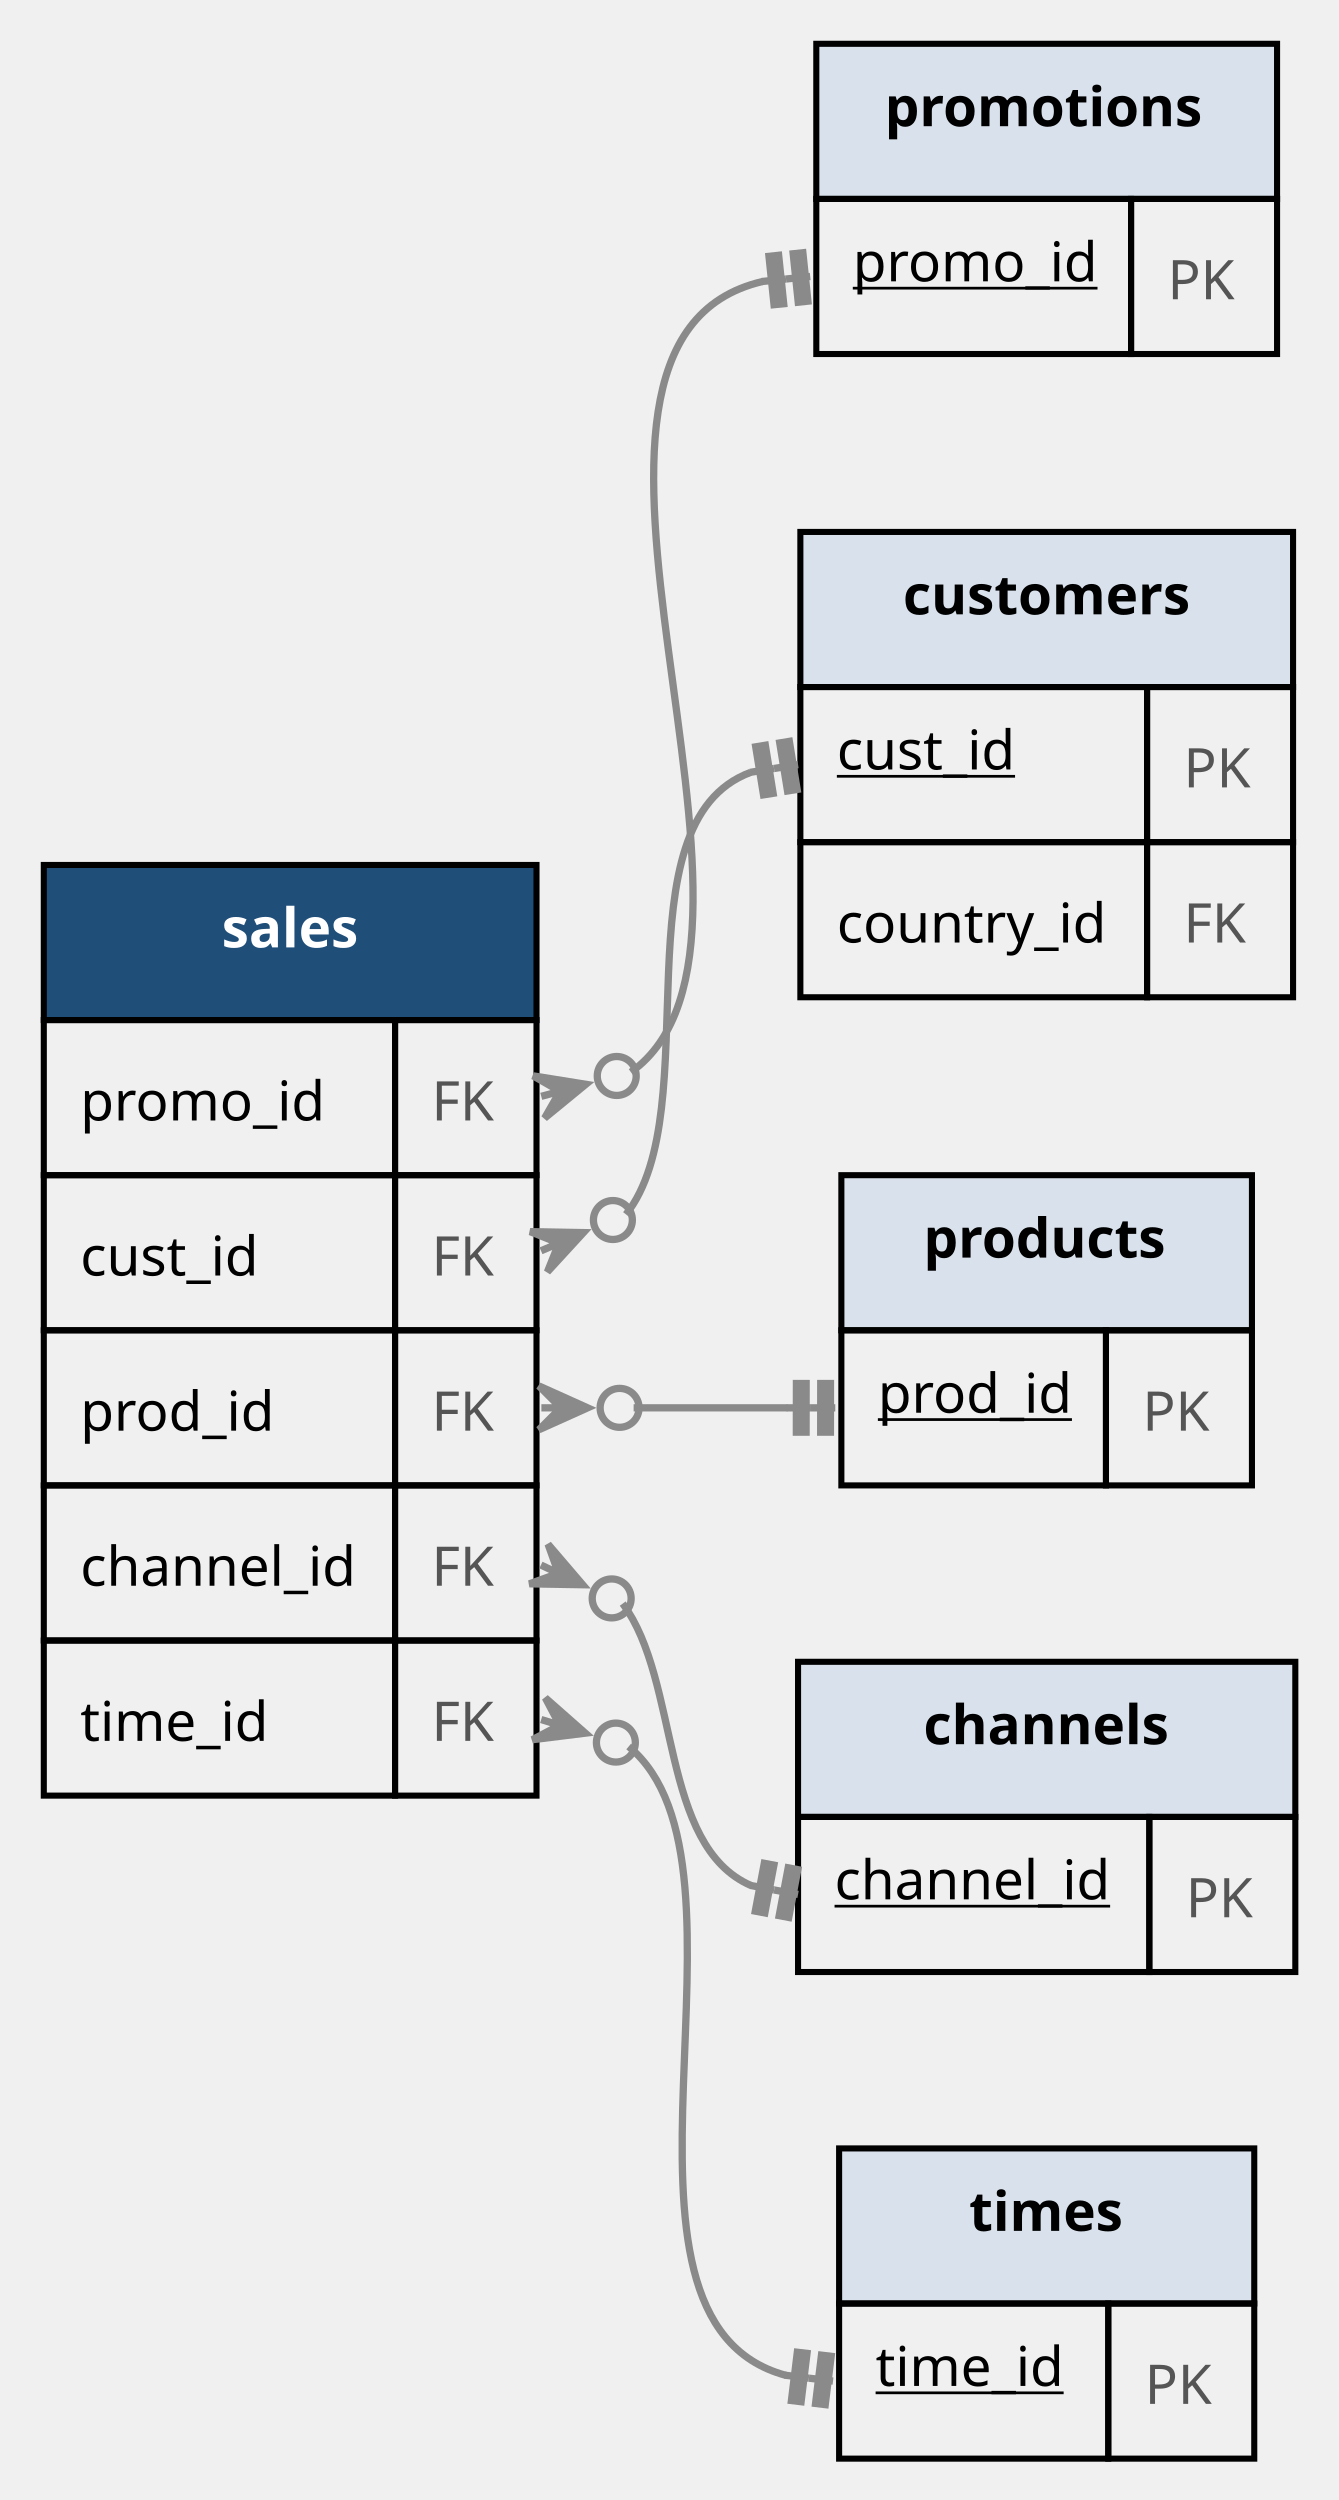
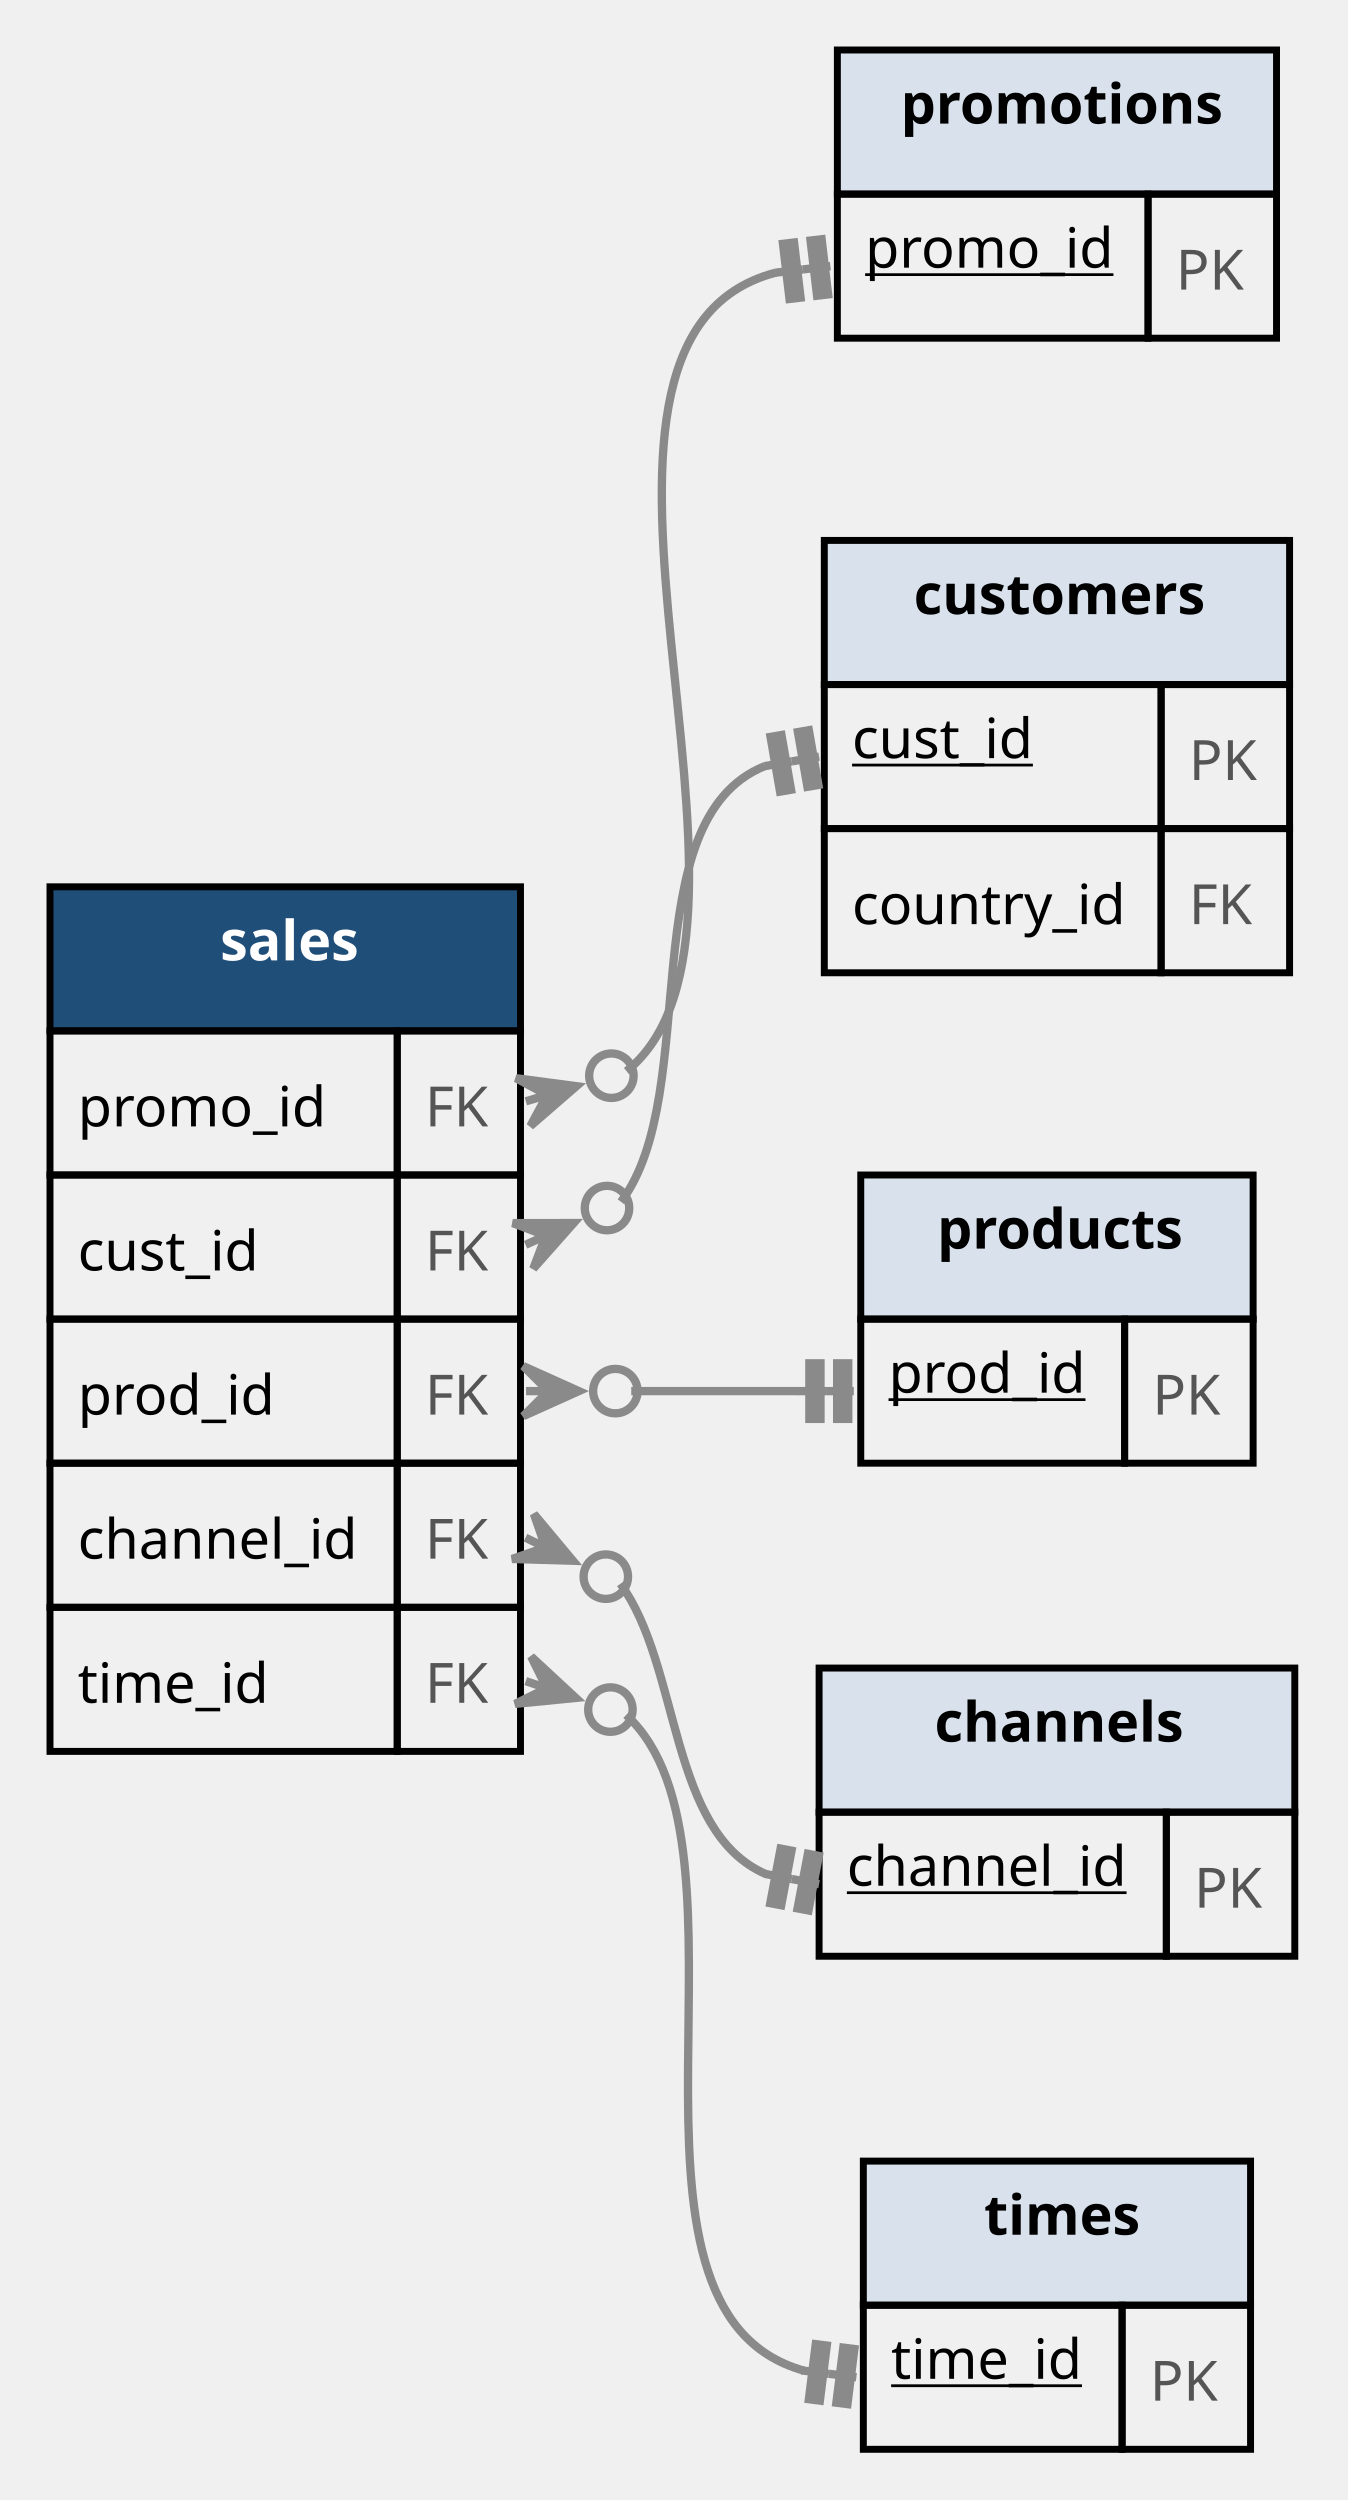
- <svg xmlns="http://www.w3.org/2000/svg" width="220pt" height="411pt" viewBox="0.00 0.00 220.00 411.00">
-   <g id="graph0" class="graph" transform="scale(1 1) rotate(0) translate(7.2 404.2)">
+ <svg xmlns="http://www.w3.org/2000/svg" width="194pt" height="360pt" viewBox="0.00 0.00 194.00 360.00">
+   <g id="graph0" class="graph" transform="scale(1 1) rotate(0) translate(7.2 352.7)">
    <g id="node1" class="node">
-       <polygon fill="#1f4e79" stroke="none" points="0,-236.5 0,-262 81,-262 81,-236.5 0,-236.5" />
-       <polygon fill="none" stroke="#000000" points="0,-236.5 0,-262 81,-262 81,-236.5 0,-236.5" />
-       <text xml:space="preserve" text-anchor="start" x="29.25" y="-248.45" font-family="Noto Sans KR" font-weight="bold" font-size="9.00" fill="#ffffff">sales</text>
-       <polygon fill="none" stroke="#000000" points="0,-211 0,-236.5 57.75,-236.5 57.75,-211 0,-211" />
-       <text xml:space="preserve" text-anchor="start" x="6" y="-220" font-family="Noto Sans KR" font-size="9.00">promo_id</text>
-       <polygon fill="none" stroke="#000000" points="57.75,-211 57.75,-236.5 81,-236.5 81,-211 57.75,-211" />
-       <text xml:space="preserve" text-anchor="start" x="63.75" y="-220" font-family="Noto Sans KR" font-size="9.00" fill="#555555">FK</text>
-       <polygon fill="none" stroke="#000000" points="0,-185.5 0,-211 57.75,-211 57.75,-185.5 0,-185.5" />
-       <text xml:space="preserve" text-anchor="start" x="6" y="-194.5" font-family="Noto Sans KR" font-size="9.00">cust_id</text>
-       <polygon fill="none" stroke="#000000" points="57.75,-185.5 57.75,-211 81,-211 81,-185.5 57.75,-185.5" />
-       <text xml:space="preserve" text-anchor="start" x="63.75" y="-194.5" font-family="Noto Sans KR" font-size="9.00" fill="#555555">FK</text>
-       <polygon fill="none" stroke="#000000" points="0,-160 0,-185.5 57.75,-185.5 57.75,-160 0,-160" />
-       <text xml:space="preserve" text-anchor="start" x="6" y="-169" font-family="Noto Sans KR" font-size="9.00">prod_id</text>
-       <polygon fill="none" stroke="#000000" points="57.75,-160 57.75,-185.5 81,-185.5 81,-160 57.75,-160" />
-       <text xml:space="preserve" text-anchor="start" x="63.75" y="-169" font-family="Noto Sans KR" font-size="9.00" fill="#555555">FK</text>
-       <polygon fill="none" stroke="#000000" points="0,-134.5 0,-160 57.75,-160 57.75,-134.5 0,-134.5" />
-       <text xml:space="preserve" text-anchor="start" x="6" y="-143.5" font-family="Noto Sans KR" font-size="9.00">channel_id</text>
-       <polygon fill="none" stroke="#000000" points="57.75,-134.5 57.75,-160 81,-160 81,-134.5 57.75,-134.5" />
-       <text xml:space="preserve" text-anchor="start" x="63.75" y="-143.5" font-family="Noto Sans KR" font-size="9.00" fill="#555555">FK</text>
-       <polygon fill="none" stroke="#000000" points="0,-109 0,-134.5 57.75,-134.5 57.75,-109 0,-109" />
-       <text xml:space="preserve" text-anchor="start" x="6" y="-118" font-family="Noto Sans KR" font-size="9.00">time_id</text>
-       <polygon fill="none" stroke="#000000" points="57.75,-109 57.75,-134.5 81,-134.5 81,-109 57.75,-109" />
-       <text xml:space="preserve" text-anchor="start" x="63.75" y="-118" font-family="Noto Sans KR" font-size="9.00" fill="#555555">FK</text>
+       <polygon fill="#1f4e79" stroke="none" points="0,-204.25 0,-225 67.75,-225 67.75,-204.25 0,-204.25" />
+       <polygon fill="none" stroke="#000000" points="0,-204.25 0,-225 67.75,-225 67.75,-204.25 0,-204.25" />
+       <text xml:space="preserve" text-anchor="start" x="24.5" y="-214.4" font-family="Noto Sans KR" font-weight="bold" font-size="8.00" fill="#ffffff">sales</text>
+       <polygon fill="none" stroke="#000000" points="0,-183.5 0,-204.25 50,-204.25 50,-183.5 0,-183.5" />
+       <text xml:space="preserve" text-anchor="start" x="4" y="-190.5" font-family="Noto Sans KR" font-size="8.00">promo_id</text>
+       <polygon fill="none" stroke="#000000" points="50,-183.5 50,-204.25 67.75,-204.25 67.75,-183.5 50,-183.5" />
+       <text xml:space="preserve" text-anchor="start" x="54" y="-190.5" font-family="Noto Sans KR" font-size="8.00" fill="#555555">FK</text>
+       <polygon fill="none" stroke="#000000" points="0,-162.75 0,-183.5 50,-183.5 50,-162.75 0,-162.75" />
+       <text xml:space="preserve" text-anchor="start" x="4" y="-169.75" font-family="Noto Sans KR" font-size="8.00">cust_id</text>
+       <polygon fill="none" stroke="#000000" points="50,-162.75 50,-183.5 67.75,-183.5 67.75,-162.75 50,-162.75" />
+       <text xml:space="preserve" text-anchor="start" x="54" y="-169.75" font-family="Noto Sans KR" font-size="8.00" fill="#555555">FK</text>
+       <polygon fill="none" stroke="#000000" points="0,-142 0,-162.75 50,-162.75 50,-142 0,-142" />
+       <text xml:space="preserve" text-anchor="start" x="4" y="-149" font-family="Noto Sans KR" font-size="8.00">prod_id</text>
+       <polygon fill="none" stroke="#000000" points="50,-142 50,-162.75 67.75,-162.75 67.75,-142 50,-142" />
+       <text xml:space="preserve" text-anchor="start" x="54" y="-149" font-family="Noto Sans KR" font-size="8.00" fill="#555555">FK</text>
+       <polygon fill="none" stroke="#000000" points="0,-121.25 0,-142 50,-142 50,-121.25 0,-121.25" />
+       <text xml:space="preserve" text-anchor="start" x="4" y="-128.25" font-family="Noto Sans KR" font-size="8.00">channel_id</text>
+       <polygon fill="none" stroke="#000000" points="50,-121.25 50,-142 67.75,-142 67.75,-121.25 50,-121.25" />
+       <text xml:space="preserve" text-anchor="start" x="54" y="-128.25" font-family="Noto Sans KR" font-size="8.00" fill="#555555">FK</text>
+       <polygon fill="none" stroke="#000000" points="0,-100.5 0,-121.25 50,-121.25 50,-100.5 0,-100.5" />
+       <text xml:space="preserve" text-anchor="start" x="4" y="-107.5" font-family="Noto Sans KR" font-size="8.00">time_id</text>
+       <polygon fill="none" stroke="#000000" points="50,-100.5 50,-121.25 67.75,-121.25 67.75,-100.5 50,-100.5" />
+       <text xml:space="preserve" text-anchor="start" x="54" y="-107.5" font-family="Noto Sans KR" font-size="8.00" fill="#555555">FK</text>
    </g>
    <g id="node2" class="node">
-       <polygon fill="#d9e2ec" stroke="none" points="127,-371.5 127,-397 202.75,-397 202.75,-371.5 127,-371.5" />
-       <polygon fill="none" stroke="#000000" points="127,-371.5 127,-397 202.75,-397 202.75,-371.5 127,-371.5" />
-       <text xml:space="preserve" text-anchor="start" x="138.25" y="-383.45" font-family="Noto Sans KR" font-weight="bold" font-size="9.00" fill="#000000">promotions</text>
-       <polygon fill="none" stroke="#000000" points="127,-346 127,-371.5 178.75,-371.5 178.75,-346 127,-346" />
-       <text xml:space="preserve" text-anchor="start" x="133" y="-357.95" font-family="Noto Sans KR" text-decoration="underline" font-size="9.00">promo_id</text>
-       <polygon fill="none" stroke="#000000" points="178.75,-346 178.75,-371.5 202.75,-371.5 202.75,-346 178.75,-346" />
-       <text xml:space="preserve" text-anchor="start" x="184.75" y="-355" font-family="Noto Sans KR" font-size="9.00" fill="#555555">PK</text>
+       <polygon fill="#d9e2ec" stroke="none" points="113.38,-324.75 113.38,-345.5 176.62,-345.5 176.62,-324.75 113.38,-324.75" />
+       <polygon fill="none" stroke="#000000" points="113.38,-324.75 113.38,-345.5 176.62,-345.5 176.62,-324.75 113.38,-324.75" />
+       <text xml:space="preserve" text-anchor="start" x="122.5" y="-334.9" font-family="Noto Sans KR" font-weight="bold" font-size="8.00" fill="#000000">promotions</text>
+       <polygon fill="none" stroke="#000000" points="113.38,-304 113.38,-324.75 158.12,-324.75 158.12,-304 113.38,-304" />
+       <text xml:space="preserve" text-anchor="start" x="117.38" y="-314.15" font-family="Noto Sans KR" text-decoration="underline" font-size="8.00">promo_id</text>
+       <polygon fill="none" stroke="#000000" points="158.12,-304 158.12,-324.75 176.62,-324.75 176.62,-304 158.12,-304" />
+       <text xml:space="preserve" text-anchor="start" x="162.12" y="-311" font-family="Noto Sans KR" font-size="8.00" fill="#555555">PK</text>
    </g>
    <g id="edge1" class="edge">
-       <path fill="none" stroke="#8a8a8a" stroke-width="1.2" d="M96.52,-227.94C127.03,-249.57 75.21,-348 118.25,-357.94" />
-       <polygon fill="#8a8a8a" stroke="#8a8a8a" stroke-width="1.2" points="89.11,-225.94 82.33,-220.38 84.86,-224.79 81.78,-223.96 81.78,-223.96 81.78,-223.96 84.86,-224.79 80.45,-227.33 89.11,-225.94" />
-       <ellipse fill="none" stroke="#8a8a8a" stroke-width="1.2" cx="94.19" cy="-227.31" rx="3.2" ry="3.2" />
-       <polygon fill="#8a8a8a" stroke="#8a8a8a" stroke-width="1.2" points="125.62,-354.69 124.79,-362.65 123.2,-362.48 124.03,-354.52 125.62,-354.69" />
-       <polyline fill="none" stroke="#8a8a8a" stroke-width="1.2" points="126,-358.75 122.02,-358.33" />
-       <polygon fill="#8a8a8a" stroke="#8a8a8a" stroke-width="1.2" points="121.64,-354.27 120.81,-362.23 119.22,-362.06 120.05,-354.11 121.64,-354.27" />
-       <polyline fill="none" stroke="#8a8a8a" stroke-width="1.2" points="122.02,-358.33 118.04,-357.92" />
+       <path fill="none" stroke="#8a8a8a" stroke-width="1.2" d="M83.02,-198.45C108.69,-219.17 67.36,-303.62 104.49,-313.44" />
+       <polygon fill="#8a8a8a" stroke="#8a8a8a" stroke-width="1.2" points="75.8,-196.29 69.17,-190.54 71.58,-195.02 68.52,-194.11 68.52,-194.11 68.52,-194.11 71.58,-195.02 67.1,-197.44 75.8,-196.29" />
+       <ellipse fill="none" stroke="#8a8a8a" stroke-width="1.2" cx="80.84" cy="-197.8" rx="3.2" ry="3.2" />
+       <polygon fill="#8a8a8a" stroke="#8a8a8a" stroke-width="1.2" points="112.05,-310.31 111.11,-318.25 109.52,-318.06 110.46,-310.12 112.05,-310.31" />
+       <polyline fill="none" stroke="#8a8a8a" stroke-width="1.2" points="112.38,-314.38 108.4,-313.9" />
+       <polygon fill="#8a8a8a" stroke="#8a8a8a" stroke-width="1.2" points="108.08,-309.84 107.14,-317.78 105.55,-317.59 106.49,-309.65 108.08,-309.84" />
+       <polyline fill="none" stroke="#8a8a8a" stroke-width="1.2" points="108.4,-313.9 104.43,-313.43" />
    </g>
    <g id="node3" class="node">
-       <polygon fill="#d9e2ec" stroke="none" points="124.38,-291.25 124.38,-316.75 205.38,-316.75 205.38,-291.25 124.38,-291.25" />
-       <polygon fill="none" stroke="#000000" points="124.38,-291.25 124.38,-316.75 205.38,-316.75 205.38,-291.25 124.38,-291.25" />
-       <text xml:space="preserve" text-anchor="start" x="141.25" y="-303.2" font-family="Noto Sans KR" font-weight="bold" font-size="9.00" fill="#000000">customers</text>
-       <polygon fill="none" stroke="#000000" points="124.38,-265.75 124.38,-291.25 181.38,-291.25 181.38,-265.75 124.38,-265.75" />
-       <text xml:space="preserve" text-anchor="start" x="130.38" y="-277.7" font-family="Noto Sans KR" text-decoration="underline" font-size="9.00">cust_id</text>
-       <polygon fill="none" stroke="#000000" points="181.38,-265.75 181.38,-291.25 205.38,-291.25 205.38,-265.75 181.38,-265.75" />
-       <text xml:space="preserve" text-anchor="start" x="187.38" y="-274.75" font-family="Noto Sans KR" font-size="9.00" fill="#555555">PK</text>
-       <polygon fill="none" stroke="#000000" points="124.38,-240.25 124.38,-265.75 181.38,-265.75 181.38,-240.25 124.38,-240.25" />
-       <text xml:space="preserve" text-anchor="start" x="130.38" y="-249.25" font-family="Noto Sans KR" font-size="9.00">country_id</text>
-       <polygon fill="none" stroke="#000000" points="181.38,-240.25 181.38,-265.75 205.38,-265.75 205.38,-240.25 181.38,-240.25" />
-       <text xml:space="preserve" text-anchor="start" x="187.38" y="-249.25" font-family="Noto Sans KR" font-size="9.00" fill="#555555">FK</text>
+       <polygon fill="#d9e2ec" stroke="none" points="111.5,-254.12 111.5,-274.88 178.5,-274.88 178.5,-254.12 111.5,-254.12" />
+       <polygon fill="none" stroke="#000000" points="111.5,-254.12 111.5,-274.88 178.5,-274.88 178.5,-254.12 111.5,-254.12" />
+       <text xml:space="preserve" text-anchor="start" x="124.38" y="-264.27" font-family="Noto Sans KR" font-weight="bold" font-size="8.00" fill="#000000">customers</text>
+       <polygon fill="none" stroke="#000000" points="111.5,-233.38 111.5,-254.12 160,-254.12 160,-233.38 111.5,-233.38" />
+       <text xml:space="preserve" text-anchor="start" x="115.5" y="-243.53" font-family="Noto Sans KR" text-decoration="underline" font-size="8.00">cust_id</text>
+       <polygon fill="none" stroke="#000000" points="160,-233.38 160,-254.12 178.5,-254.12 178.5,-233.38 160,-233.38" />
+       <text xml:space="preserve" text-anchor="start" x="164" y="-240.38" font-family="Noto Sans KR" font-size="8.00" fill="#555555">PK</text>
+       <polygon fill="none" stroke="#000000" points="111.5,-212.62 111.5,-233.38 160,-233.38 160,-212.62 111.5,-212.62" />
+       <text xml:space="preserve" text-anchor="start" x="115.5" y="-219.62" font-family="Noto Sans KR" font-size="8.00">country_id</text>
+       <polygon fill="none" stroke="#000000" points="160,-212.62 160,-233.38 178.5,-233.38 178.5,-212.62 160,-212.62" />
+       <text xml:space="preserve" text-anchor="start" x="164" y="-219.62" font-family="Noto Sans KR" font-size="8.00" fill="#555555">FK</text>
    </g>
    <g id="edge2" class="edge">
-       <path fill="none" stroke="#8a8a8a" stroke-width="1.2" d="M95.71,-204.55C109.39,-221.77 93.84,-268.9 116.21,-277.23" />
-       <polygon fill="#8a8a8a" stroke="#8a8a8a" stroke-width="1.2" points="88.72,-201.56 82.79,-195.1 84.68,-199.82 81.74,-198.57 81.74,-198.57 81.74,-198.57 84.68,-199.82 79.95,-201.72 88.72,-201.56" />
-       <ellipse fill="none" stroke="#8a8a8a" stroke-width="1.2" cx="93.56" cy="-203.63" rx="3.2" ry="3.2" />
-       <polygon fill="#8a8a8a" stroke="#8a8a8a" stroke-width="1.2" points="123.85,-274.42 122.57,-282.32 120.99,-282.06 122.27,-274.17 123.85,-274.42" />
-       <polyline fill="none" stroke="#8a8a8a" stroke-width="1.2" points="124,-278.5 120.05,-277.86" />
-       <polygon fill="#8a8a8a" stroke="#8a8a8a" stroke-width="1.2" points="119.9,-273.78 118.62,-281.68 117.04,-281.42 118.32,-273.53 119.9,-273.78" />
-       <polyline fill="none" stroke="#8a8a8a" stroke-width="1.2" points="120.05,-277.86 116.1,-277.22" />
+       <path fill="none" stroke="#8a8a8a" stroke-width="1.2" d="M82.22,-179.64C94.08,-195.35 83.56,-234.58 102.95,-242.39" />
+       <polygon fill="#8a8a8a" stroke="#8a8a8a" stroke-width="1.2" points="75.41,-176.58 69.59,-170.01 71.4,-174.77 68.48,-173.45 68.48,-173.45 68.48,-173.45 71.4,-174.77 66.64,-176.57 75.41,-176.58" />
+       <ellipse fill="none" stroke="#8a8a8a" stroke-width="1.2" cx="80.21" cy="-178.74" rx="3.2" ry="3.2" />
+       <polygon fill="#8a8a8a" stroke="#8a8a8a" stroke-width="1.2" points="110.65,-239.67 109.27,-247.55 107.7,-247.28 109.07,-239.4 110.65,-239.67" />
+       <polyline fill="none" stroke="#8a8a8a" stroke-width="1.2" points="110.75,-243.75 106.81,-243.06" />
+       <polygon fill="#8a8a8a" stroke="#8a8a8a" stroke-width="1.2" points="106.71,-238.98 105.33,-246.86 103.76,-246.59 105.13,-238.71 106.71,-238.98" />
+       <polyline fill="none" stroke="#8a8a8a" stroke-width="1.2" points="106.81,-243.06 102.87,-242.37" />
    </g>
    <g id="node4" class="node">
-       <polygon fill="#d9e2ec" stroke="none" points="131.12,-185.5 131.12,-211 198.62,-211 198.62,-185.5 131.12,-185.5" />
-       <polygon fill="none" stroke="#000000" points="131.12,-185.5 131.12,-211 198.62,-211 198.62,-185.5 131.12,-185.5" />
-       <text xml:space="preserve" text-anchor="start" x="144.62" y="-197.45" font-family="Noto Sans KR" font-weight="bold" font-size="9.00" fill="#000000">products</text>
-       <polygon fill="none" stroke="#000000" points="131.12,-160 131.12,-185.5 174.62,-185.5 174.62,-160 131.12,-160" />
-       <text xml:space="preserve" text-anchor="start" x="137.12" y="-171.95" font-family="Noto Sans KR" text-decoration="underline" font-size="9.00">prod_id</text>
-       <polygon fill="none" stroke="#000000" points="174.62,-160 174.62,-185.5 198.62,-185.5 198.62,-160 174.62,-160" />
-       <text xml:space="preserve" text-anchor="start" x="180.62" y="-169" font-family="Noto Sans KR" font-size="9.00" fill="#555555">PK</text>
+       <polygon fill="#d9e2ec" stroke="none" points="116.75,-162.75 116.75,-183.5 173.25,-183.5 173.25,-162.75 116.75,-162.75" />
+       <polygon fill="none" stroke="#000000" points="116.75,-162.75 116.75,-183.5 173.25,-183.5 173.25,-162.75 116.75,-162.75" />
+       <text xml:space="preserve" text-anchor="start" x="127.75" y="-172.9" font-family="Noto Sans KR" font-weight="bold" font-size="8.00" fill="#000000">products</text>
+       <polygon fill="none" stroke="#000000" points="116.75,-142 116.75,-162.75 154.75,-162.75 154.75,-142 116.75,-142" />
+       <text xml:space="preserve" text-anchor="start" x="120.75" y="-152.15" font-family="Noto Sans KR" text-decoration="underline" font-size="8.00">prod_id</text>
+       <polygon fill="none" stroke="#000000" points="154.75,-142 154.75,-162.75 173.25,-162.75 173.25,-142 154.75,-142" />
+       <text xml:space="preserve" text-anchor="start" x="158.75" y="-149" font-family="Noto Sans KR" font-size="8.00" fill="#555555">PK</text>
    </g>
    <g id="edge3" class="edge">
-       <path fill="none" stroke="#8a8a8a" stroke-width="1.2" d="M96.97,-172.75C105.54,-172.75 111.94,-172.75 122.27,-172.75" />
-       <polygon fill="#8a8a8a" stroke="#8a8a8a" stroke-width="1.2" points="89.4,-172.75 81.4,-169.15 85,-172.75 81.8,-172.75 81.8,-172.75 81.8,-172.75 85,-172.75 81.4,-176.35 89.4,-172.75" />
-       <ellipse fill="none" stroke="#8a8a8a" stroke-width="1.2" cx="94.66" cy="-172.75" rx="3.2" ry="3.2" />
-       <polygon fill="#8a8a8a" stroke="#8a8a8a" stroke-width="1.2" points="129.32,-168.75 129.33,-176.75 127.73,-176.75 127.72,-168.75 129.32,-168.75" />
-       <polyline fill="none" stroke="#8a8a8a" stroke-width="1.2" points="130.12,-172.75 126.12,-172.75" />
-       <polygon fill="#8a8a8a" stroke="#8a8a8a" stroke-width="1.2" points="125.32,-168.75 125.33,-176.75 123.73,-176.75 123.72,-168.75 125.32,-168.75" />
-       <polyline fill="none" stroke="#8a8a8a" stroke-width="1.2" points="126.12,-172.75 122.12,-172.75" />
+       <path fill="none" stroke="#8a8a8a" stroke-width="1.2" d="M83.7,-152.38C91.84,-152.38 98.03,-152.38 107.86,-152.38" />
+       <polygon fill="#8a8a8a" stroke="#8a8a8a" stroke-width="1.2" points="76.15,-152.38 68.15,-148.78 71.75,-152.38 68.55,-152.38 68.55,-152.38 68.55,-152.38 71.75,-152.38 68.15,-155.98 76.15,-152.38" />
+       <ellipse fill="none" stroke="#8a8a8a" stroke-width="1.2" cx="81.41" cy="-152.38" rx="3.2" ry="3.2" />
+       <polygon fill="#8a8a8a" stroke="#8a8a8a" stroke-width="1.2" points="114.95,-148.38 114.95,-156.38 113.35,-156.38 113.35,-148.38 114.95,-148.38" />
+       <polyline fill="none" stroke="#8a8a8a" stroke-width="1.2" points="115.75,-152.38 111.75,-152.38" />
+       <polygon fill="#8a8a8a" stroke="#8a8a8a" stroke-width="1.2" points="110.95,-148.38 110.95,-156.38 109.35,-156.38 109.35,-148.38 110.95,-148.38" />
+       <polyline fill="none" stroke="#8a8a8a" stroke-width="1.2" points="111.75,-152.38 107.75,-152.38" />
    </g>
    <g id="node5" class="node">
-       <polygon fill="#d9e2ec" stroke="none" points="124,-105.5 124,-131 205.75,-131 205.75,-105.5 124,-105.5" />
-       <polygon fill="none" stroke="#000000" points="124,-105.5 124,-131 205.75,-131 205.75,-105.5 124,-105.5" />
-       <text xml:space="preserve" text-anchor="start" x="144.62" y="-117.45" font-family="Noto Sans KR" font-weight="bold" font-size="9.00" fill="#000000">channels</text>
-       <polygon fill="none" stroke="#000000" points="124,-80 124,-105.5 181.75,-105.5 181.75,-80 124,-80" />
-       <text xml:space="preserve" text-anchor="start" x="130" y="-91.95" font-family="Noto Sans KR" text-decoration="underline" font-size="9.00">channel_id</text>
-       <polygon fill="none" stroke="#000000" points="181.75,-80 181.75,-105.5 205.75,-105.5 205.75,-80 181.75,-80" />
-       <text xml:space="preserve" text-anchor="start" x="187.75" y="-89" font-family="Noto Sans KR" font-size="9.00" fill="#555555">PK</text>
+       <polygon fill="#d9e2ec" stroke="none" points="110.75,-91.75 110.75,-112.5 179.25,-112.5 179.25,-91.75 110.75,-91.75" />
+       <polygon fill="none" stroke="#000000" points="110.75,-91.75 110.75,-112.5 179.25,-112.5 179.25,-91.75 110.75,-91.75" />
+       <text xml:space="preserve" text-anchor="start" x="127.38" y="-101.9" font-family="Noto Sans KR" font-weight="bold" font-size="8.00" fill="#000000">channels</text>
+       <polygon fill="none" stroke="#000000" points="110.75,-71 110.75,-91.75 160.75,-91.75 160.75,-71 110.75,-71" />
+       <text xml:space="preserve" text-anchor="start" x="114.75" y="-81.15" font-family="Noto Sans KR" text-decoration="underline" font-size="8.00">channel_id</text>
+       <polygon fill="none" stroke="#000000" points="160.75,-71 160.75,-91.75 179.25,-91.75 179.25,-71 160.75,-71" />
+       <text xml:space="preserve" text-anchor="start" x="164.75" y="-78" font-family="Noto Sans KR" font-size="8.00" fill="#555555">PK</text>
    </g>
    <g id="edge4" class="edge">
-       <path fill="none" stroke="#8a8a8a" stroke-width="1.2" d="M95.17,-140.57C104.68,-127.83 101.17,-100.77 116.29,-94.21" />
-       <polygon fill="#8a8a8a" stroke="#8a8a8a" stroke-width="1.2" points="88.6,-143.67 79.83,-143.82 84.62,-145.54 81.73,-146.91 81.73,-146.91 81.73,-146.91 84.62,-145.54 82.9,-150.33 88.6,-143.67" />
-       <ellipse fill="none" stroke="#8a8a8a" stroke-width="1.2" cx="93.36" cy="-141.42" rx="3.2" ry="3.2" />
-       <polygon fill="#8a8a8a" stroke="#8a8a8a" stroke-width="1.2" points="122.47,-88.97 123.96,-96.83 122.38,-97.13 120.9,-89.27 122.47,-88.97" />
-       <polyline fill="none" stroke="#8a8a8a" stroke-width="1.2" points="124,-92.75 120.07,-93.49" />
-       <polygon fill="#8a8a8a" stroke="#8a8a8a" stroke-width="1.2" points="118.54,-89.71 120.03,-97.57 118.45,-97.87 116.97,-90.01 118.54,-89.71" />
-       <polyline fill="none" stroke="#8a8a8a" stroke-width="1.2" points="120.07,-93.49 116.14,-94.24" />
+       <path fill="none" stroke="#8a8a8a" stroke-width="1.2" d="M82.14,-124.64C90.89,-112.66 89.05,-88.92 103.09,-82.83" />
+       <polygon fill="#8a8a8a" stroke="#8a8a8a" stroke-width="1.2" points="75.31,-127.95 66.54,-128.21 71.35,-129.88 68.47,-131.27 68.47,-131.27 68.47,-131.27 71.35,-129.88 69.68,-134.69 75.31,-127.95" />
+       <ellipse fill="none" stroke="#8a8a8a" stroke-width="1.2" cx="80.04" cy="-125.66" rx="3.2" ry="3.2" />
+       <polygon fill="#8a8a8a" stroke="#8a8a8a" stroke-width="1.2" points="109.22,-77.59 110.71,-85.45 109.14,-85.75 107.65,-77.89 109.22,-77.59" />
+       <polyline fill="none" stroke="#8a8a8a" stroke-width="1.2" points="110.75,-81.38 106.82,-82.12" />
+       <polygon fill="#8a8a8a" stroke="#8a8a8a" stroke-width="1.2" points="105.29,-78.34 106.78,-86.2 105.21,-86.5 103.72,-78.64 105.29,-78.34" />
+       <polyline fill="none" stroke="#8a8a8a" stroke-width="1.2" points="106.82,-82.12 102.89,-82.87" />
    </g>
    <g id="node6" class="node">
-       <polygon fill="#d9e2ec" stroke="none" points="130.75,-25.5 130.75,-51 199,-51 199,-25.5 130.75,-25.5" />
-       <polygon fill="none" stroke="#000000" points="130.75,-25.5 130.75,-51 199,-51 199,-25.5 130.75,-25.5" />
-       <text xml:space="preserve" text-anchor="start" x="152.12" y="-37.45" font-family="Noto Sans KR" font-weight="bold" font-size="9.00" fill="#000000">times</text>
-       <polygon fill="none" stroke="#000000" points="130.75,0 130.75,-25.5 175,-25.5 175,0 130.75,0" />
-       <text xml:space="preserve" text-anchor="start" x="136.75" y="-11.95" font-family="Noto Sans KR" text-decoration="underline" font-size="9.00">time_id</text>
-       <polygon fill="none" stroke="#000000" points="175,0 175,-25.5 199,-25.5 199,0 175,0" />
-       <text xml:space="preserve" text-anchor="start" x="181" y="-9" font-family="Noto Sans KR" font-size="9.00" fill="#555555">PK</text>
+       <polygon fill="#d9e2ec" stroke="none" points="117.12,-20.75 117.12,-41.5 172.88,-41.5 172.88,-20.75 117.12,-20.75" />
+       <polygon fill="none" stroke="#000000" points="117.12,-20.75 117.12,-41.5 172.88,-41.5 172.88,-20.75 117.12,-20.75" />
+       <text xml:space="preserve" text-anchor="start" x="134.5" y="-30.9" font-family="Noto Sans KR" font-weight="bold" font-size="8.00" fill="#000000">times</text>
+       <polygon fill="none" stroke="#000000" points="117.12,0 117.12,-20.75 154.38,-20.75 154.38,0 117.12,0" />
+       <text xml:space="preserve" text-anchor="start" x="121.12" y="-10.15" font-family="Noto Sans KR" text-decoration="underline" font-size="8.00">time_id</text>
+       <polygon fill="none" stroke="#000000" points="154.38,0 154.38,-20.75 172.88,-20.75 172.88,0 154.38,0" />
+       <text xml:space="preserve" text-anchor="start" x="158.38" y="-7" font-family="Noto Sans KR" font-size="8.00" fill="#555555">PK</text>
    </g>
    <g id="edge5" class="edge">
-       <path fill="none" stroke="#8a8a8a" stroke-width="1.2" d="M96.15,-117.07C119.87,-97.51 87.83,-22.94 122,-13.69" />
-       <polygon fill="#8a8a8a" stroke="#8a8a8a" stroke-width="1.2" points="89.03,-119.27 80.32,-118.19 84.82,-120.57 81.77,-121.51 81.77,-121.51 81.77,-121.51 84.82,-120.57 82.45,-125.07 89.03,-119.27" />
-       <ellipse fill="none" stroke="#8a8a8a" stroke-width="1.2" cx="94.05" cy="-117.72" rx="3.2" ry="3.2" />
-       <polygon fill="#8a8a8a" stroke="#8a8a8a" stroke-width="1.2" points="128.47,-8.88 129.44,-16.82 127.85,-17.01 126.88,-9.07 128.47,-8.88" />
-       <polyline fill="none" stroke="#8a8a8a" stroke-width="1.2" points="129.75,-12.75 125.78,-13.23" />
-       <polygon fill="#8a8a8a" stroke="#8a8a8a" stroke-width="1.2" points="124.5,-9.36 125.47,-17.3 123.88,-17.49 122.91,-9.55 124.5,-9.36" />
-       <polyline fill="none" stroke="#8a8a8a" stroke-width="1.2" points="125.78,-13.23 121.81,-13.72" />
+       <path fill="none" stroke="#8a8a8a" stroke-width="1.2" d="M82.97,-105.75C103.83,-86.63 77.34,-20.08 108.55,-11.33" />
+       <polygon fill="#8a8a8a" stroke="#8a8a8a" stroke-width="1.2" points="75.71,-108.2 66.98,-107.34 71.54,-109.6 68.51,-110.62 68.51,-110.62 68.51,-110.62 71.54,-109.6 69.28,-114.16 75.71,-108.2" />
+       <ellipse fill="none" stroke="#8a8a8a" stroke-width="1.2" cx="80.7" cy="-106.52" rx="3.2" ry="3.2" />
+       <polygon fill="#8a8a8a" stroke="#8a8a8a" stroke-width="1.2" points="114.83,-6.51 115.83,-14.44 114.24,-14.64 113.24,-6.71 114.83,-6.51" />
+       <polyline fill="none" stroke="#8a8a8a" stroke-width="1.2" points="116.12,-10.38 112.16,-10.87" />
+       <polygon fill="#8a8a8a" stroke="#8a8a8a" stroke-width="1.2" points="110.86,-7.01 111.86,-14.94 110.27,-15.14 109.28,-7.21 110.86,-7.01" />
+       <polyline fill="none" stroke="#8a8a8a" stroke-width="1.2" points="112.16,-10.87 108.19,-11.37" />
    </g>
  </g>
</svg>
